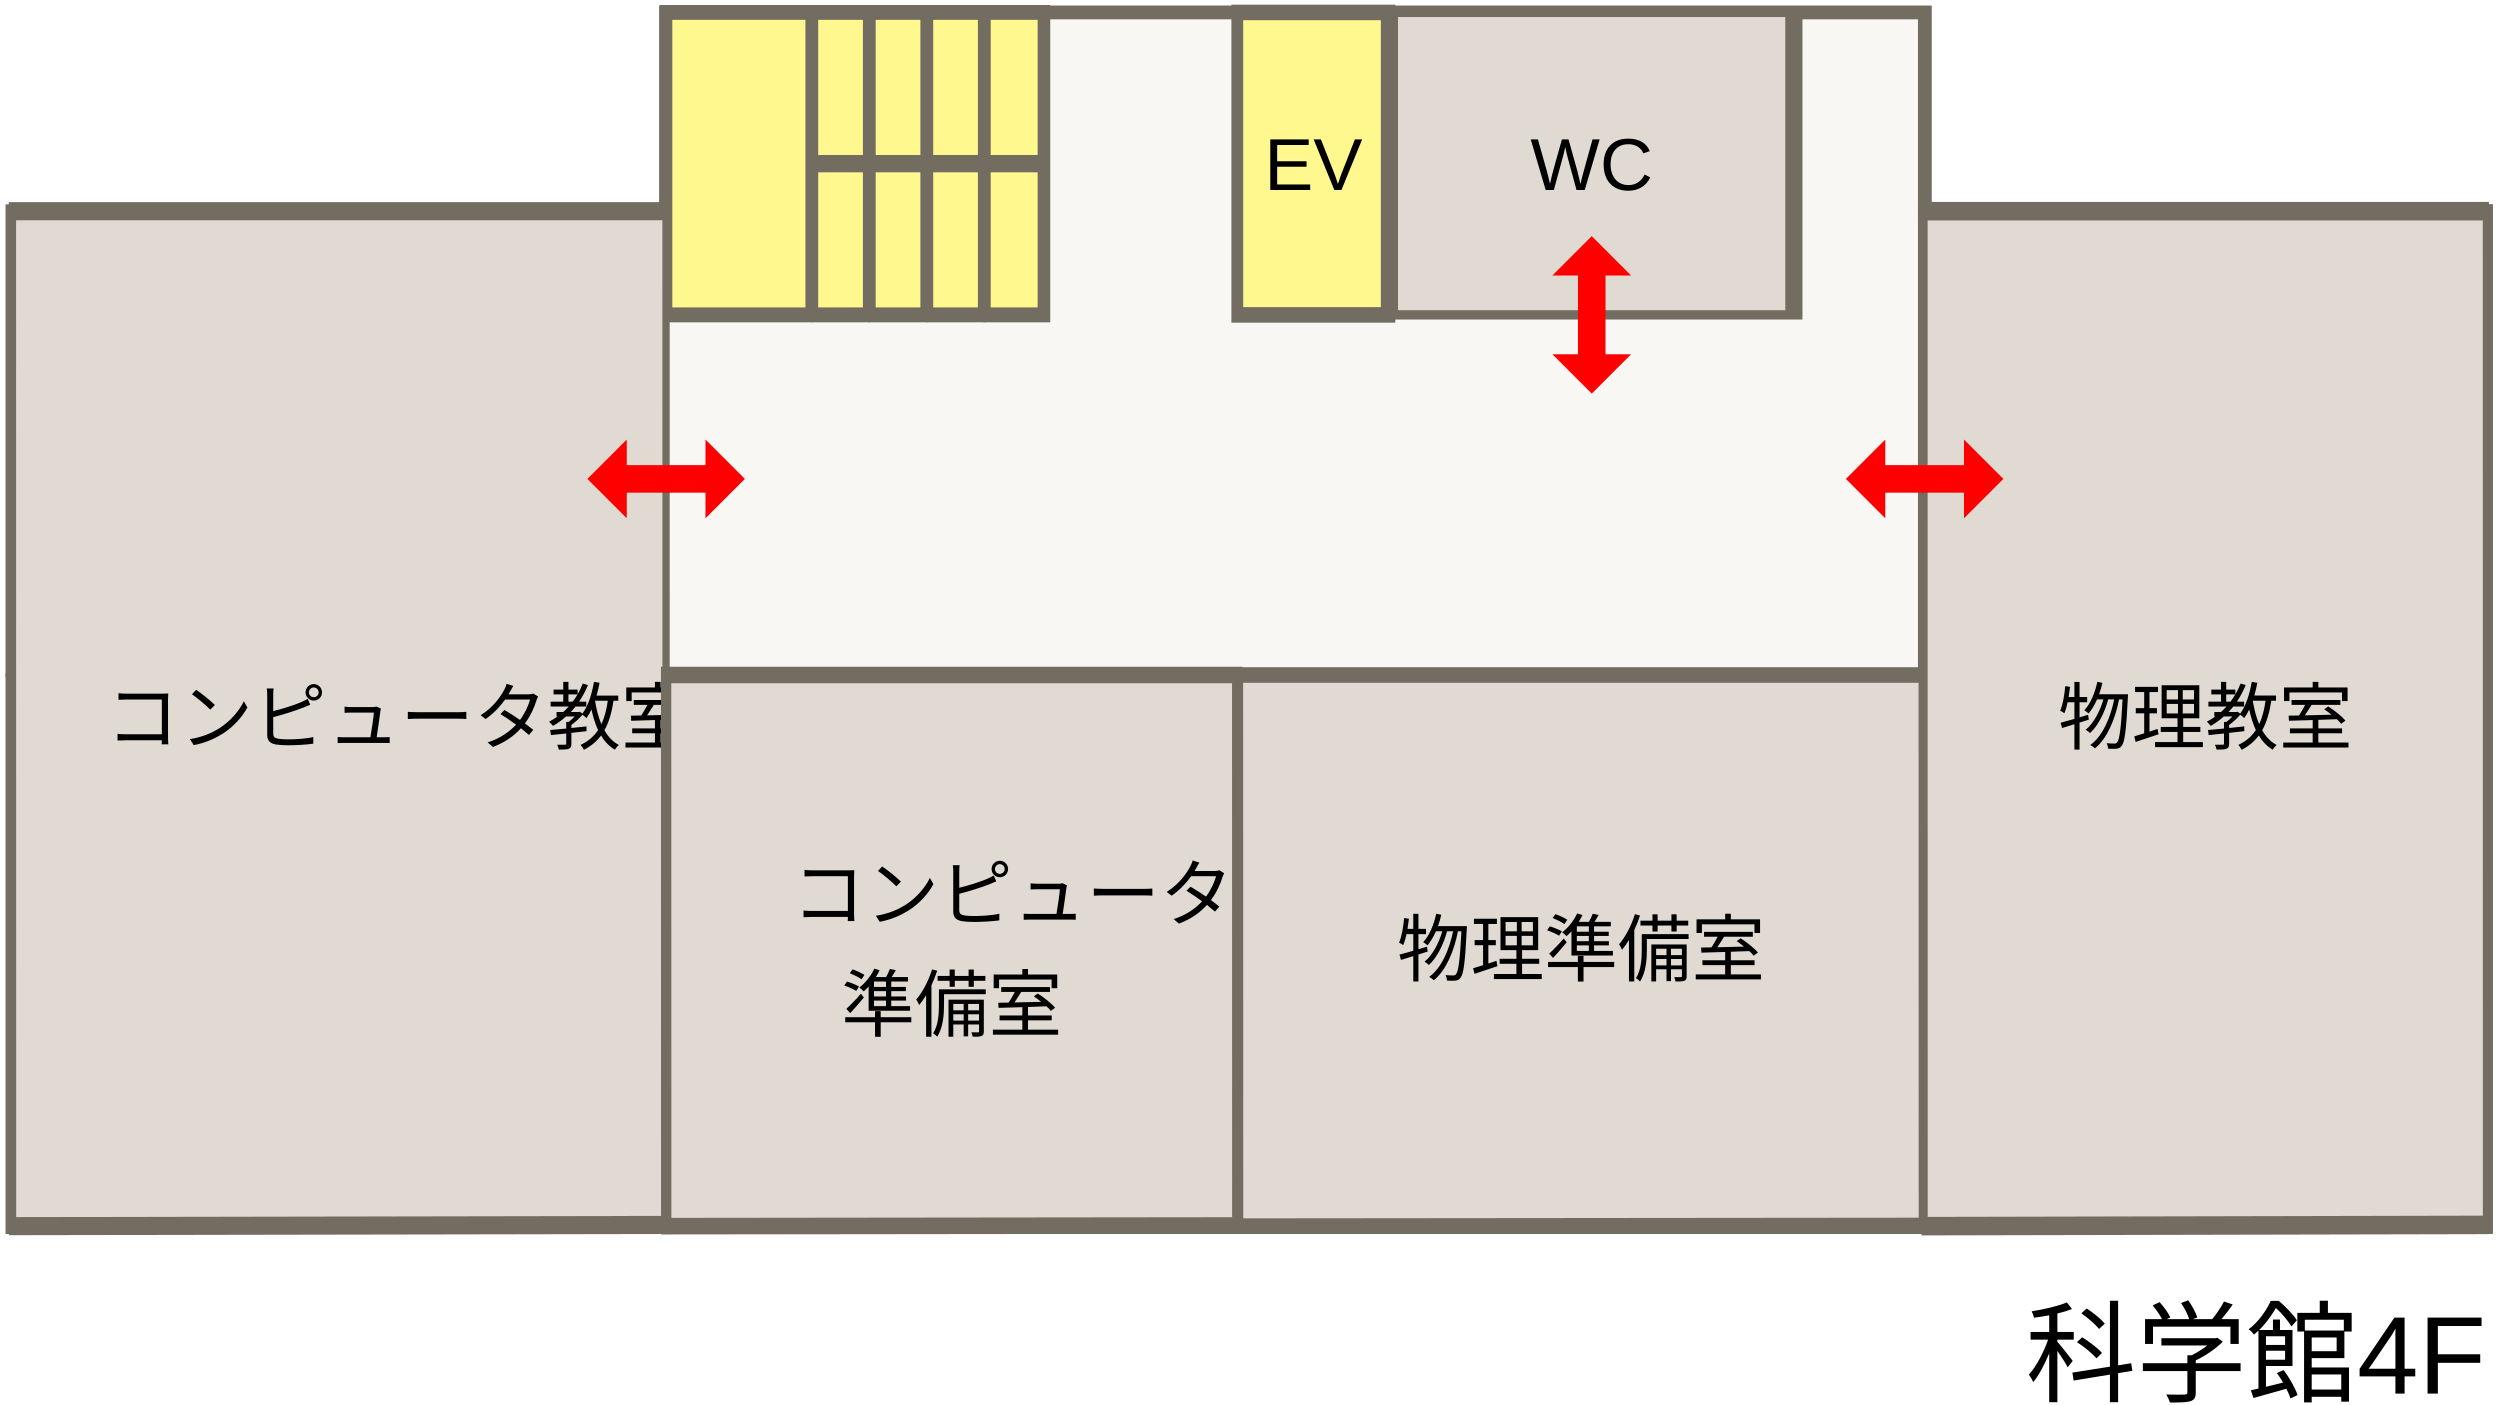
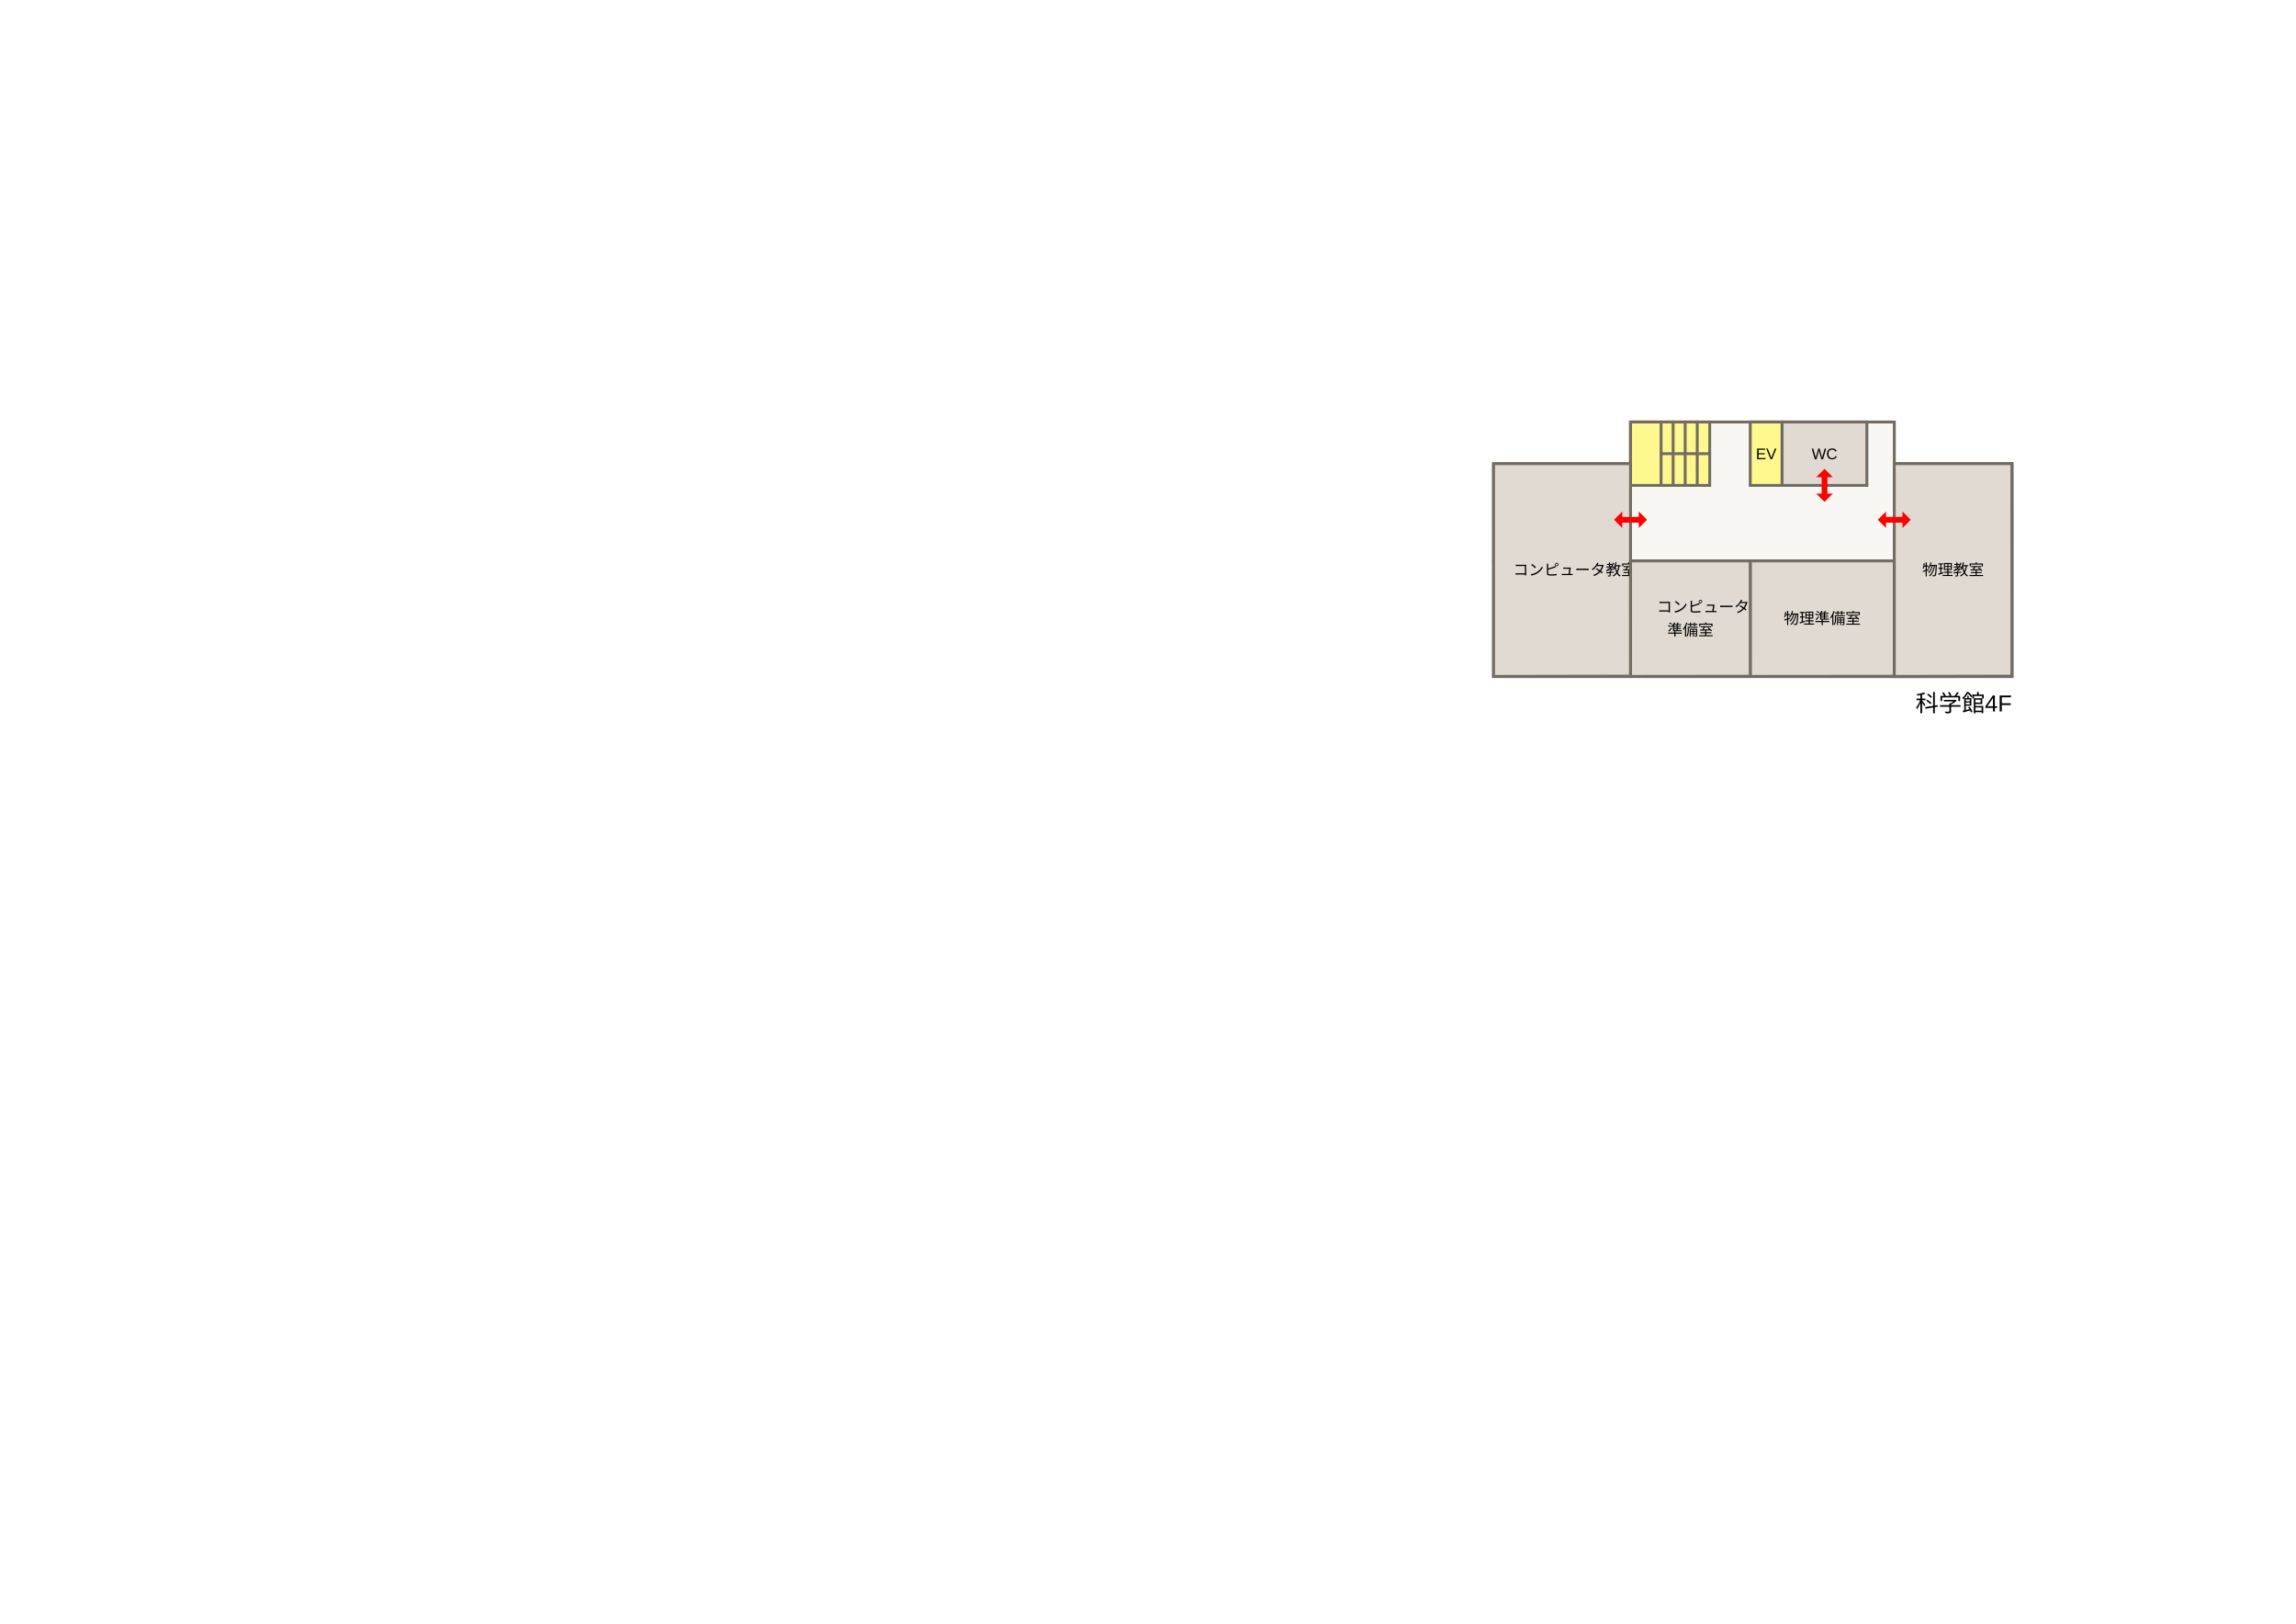
- <svg xmlns="http://www.w3.org/2000/svg" width="100%" height="100%" viewBox="0 0 1132 636" version="1.1" xml:space="preserve" style="fill-rule:evenodd;clip-rule:evenodd;stroke-linecap:round;stroke-miterlimit:1.5;">
-   <g transform="matrix(1,0,0,1,-3221.52,-906.0262)">
-     <g id="_5F">
-       <path d="M3227.153,1001.66L3227.153,1461.66L4347.153,1461.66L4347.153,1001.66L4093.096,1001.66L4093.096,911.66L3523.096,911.66L3523.096,1001.66L3227.153,1001.66Z" style="fill:rgb(249,247,244);stroke:rgb(115,108,97);stroke-width:6.25px;" />
-       <g id="kagaku_4">
-         <path d="M3227.153,1211.66L4093.096,1211.66L4093.096,1001.66L4347.153,1001.66L4347.153,1461.232L4093.096,1461.66L4093.096,1001.66" style="fill:none;stroke:rgb(115,108,97);stroke-width:6.25px;" />
-         <g id="EV_kagaku_4" transform="matrix(0.708611,0,0,0.931319,2627.727,-1110.177)">
-           <rect x="1628.596" y="2170.938" width="97.204" height="147.04" style="fill:rgb(255,248,142);stroke:rgb(115,108,97);stroke-width:7.55px;" />
-           <g transform="matrix(1.411212,0,0,1.073746,-3561.011,-170.6838)">
-             <g transform="matrix(33.33333,0,0,33.33333,3734.085,2261.207)">
-                         </g>
-             <text x="3689.618px" y="2261.207px" style="font-family:'ArialMT', 'Arial', sans-serif;font-size:33.333px;">EV</text>
-           </g>
-         </g>
-         <g id="WC_kagaku_4" transform="matrix(1.252769,0,0,0.677158,-703.4352,-521.0375)">
-           <g transform="matrix(-1,0,0,1,5407.325,-56.05902)">
-             <rect x="1625.923" y="2171.808" width="146.188" height="202.229" style="fill:rgb(224,218,211);stroke:rgb(115,108,97);stroke-width:6.21px;" />
-           </g>
-           <g transform="matrix(0.798232,0,0,1.476759,699.787,-1104.764)">
-             <g transform="matrix(33.33333,0,0,33.33333,3796.79,2261.207)">
-                         </g>
-             <text x="3741.257px" y="2261.207px" style="font-family:'ArialMT', 'Arial', sans-serif;font-size:33.333px;">WC</text>
-           </g>
-         </g>
-         <g id="stairs_kagaku_4" transform="matrix(0,-1,1,0,1416.056,2932.734)">
-           <g transform="matrix(1,0,0,0.846143,234.071,276.7488)">
-             <rect x="1650.063" y="2163.099" width="136.941" height="202.229" style="fill:rgb(255,248,142);stroke:rgb(115,108,97);stroke-width:6.75px;" />
-           </g>
-           <g transform="matrix(1,0,0,0.51974,-1897.336,1073.408)">
-             <path d="M3849.94,2317.978L3849.94,2115.749" style="fill:none;stroke:rgb(115,108,97);stroke-width:7.84px;" />
-           </g>
-           <g transform="matrix(1,0,0,0.867828,-1897.336,327.2972)">
-             <path d="M3781.469,2216.864L3918.41,2216.864" style="fill:none;stroke:rgb(115,108,97);stroke-width:6.68px;" />
-           </g>
-           <g transform="matrix(1,0,0,0.867828,-1897.336,301.2624)">
-             <path d="M3781.469,2216.864L3918.41,2216.864" style="fill:none;stroke:rgb(115,108,97);stroke-width:6.68px;" />
-           </g>
-           <g transform="matrix(1,0,0,0.867828,-1897.336,275.2275)">
-             <path d="M3781.469,2216.864L3918.41,2216.864" style="fill:none;stroke:rgb(115,108,97);stroke-width:6.68px;" />
-           </g>
-           <g transform="matrix(1,0,0,0.867828,-1897.336,249.1927)">
-             <path d="M3781.469,2216.864L3918.41,2216.864" style="fill:none;stroke:rgb(115,108,97);stroke-width:6.68px;" />
-           </g>
-         </g>
-         <g id="computer" transform="matrix(1,0,0,1.772382,-416.4384,-3161.796)">
-           <g transform="matrix(1.002995,0,0,1.404396,1911.783,-1054.815)">
-             <path d="M1726.636,2423.738L2021.695,2423.738L2021.742,2608.148L1726.684,2608.37L1726.636,2423.738Z" style="fill:rgb(224,218,211);stroke:rgb(115,108,97);stroke-width:3.29px;" />
-           </g>
-           <g transform="matrix(1,0,0,0.564213,-33.77224,1118.64)">
-             <text x="3719.653px" y="2421.912px" style="font-family:'MS-UIGothic', 'MS UI Gothic', sans-serif;font-size:33.333px;">コンピュータ教室</text>
-           </g>
-         </g>
-         <g id="butsuri_junbi" transform="matrix(1.051339,0,0,1,-48.88155,-1147.138)">
-           <g transform="matrix(1.002995,0,0,1.404396,1911.783,-1054.815)">
-             <path d="M1726.636,2430.662L2021.695,2430.662L2021.742,2608.148L1726.684,2608.37L1726.636,2430.662Z" style="fill:rgb(224,218,211);stroke:rgb(115,108,97);stroke-width:5.03px;" />
-           </g>
-           <g transform="matrix(0.951168,0,0,1,145.8023,178.0001)">
-             <text x="3749.646px" y="2316.912px" style="font-family:'MS-UIGothic', 'MS UI Gothic', sans-serif;font-size:33.333px;">物理準備室</text>
-           </g>
-         </g>
-         <g id="computer_junbi" transform="matrix(0.87376,0,0,1,339.5169,-1147.138)">
-           <g transform="matrix(1.002995,0,0,1.404396,1911.783,-1054.815)">
-             <path d="M1726.636,2430.662L2021.695,2430.662L2021.742,2608.148L1726.684,2608.37L1726.636,2430.662Z" style="fill:rgb(224,218,211);stroke:rgb(115,108,97);stroke-width:5.34px;" />
-           </g>
-           <g transform="matrix(1.144478,0,0,1,-565.0789,178.0001)">
-             <text x="3734.307px" y="2291.912px" style="font-family:'MS-UIGothic', 'MS UI Gothic', sans-serif;font-size:33.333px;">コンピュータ</text>
-             <text x="3756.703px" y="2341.912px" style="font-family:'MS-UIGothic', 'MS UI Gothic', sans-serif;font-size:33.333px;">準備室</text>
-           </g>
-         </g>
-         <g id="butsuri" transform="matrix(0.858813,0,0,1.84144,963.7896,-3341.924)">
-           <g transform="matrix(1.002995,0,0,1.404396,1911.783,-1054.815)">
-             <path d="M1726.636,2430.662L2021.695,2430.662L2021.742,2608.148L1726.684,2608.37L1726.636,2430.662Z" style="fill:rgb(224,218,211);stroke:rgb(115,108,97);stroke-width:3.24px;" />
-           </g>
-           <g transform="matrix(1.164398,0,0,0.543053,-638.331,1174.508)">
-             <text x="3737.824px" y="2421.912px" style="font-family:'MS-UIGothic', 'MS UI Gothic', sans-serif;font-size:33.333px;">物理教室</text>
-           </g>
-         </g>
-         <g transform="matrix(1,0,0,1,0.234342,-4.431237)">
-           <path d="M3505.083,1133.547L3505.083,1145.133L3487.257,1127.308L3505.083,1109.482L3505.083,1121.068L3540.735,1121.068L3540.735,1109.482L3558.561,1127.308L3540.735,1145.133L3540.735,1133.547L3505.083,1133.547Z" style="fill:rgb(255,0,0);" />
-         </g>
-         <g transform="matrix(1,0,0,1,570.0852,-4.431237)">
-           <path d="M3505.083,1133.547L3505.083,1145.133L3487.257,1127.308L3505.083,1109.482L3505.083,1121.068L3540.735,1121.068L3540.735,1109.482L3558.561,1127.308L3540.735,1145.133L3540.735,1133.547L3505.083,1133.547Z" style="fill:rgb(255,0,0);" />
-         </g>
-         <g transform="matrix(-0,-1,1,-0,2814.952,4571.509)">
-           <path d="M3505.083,1133.547L3505.083,1145.133L3487.257,1127.308L3505.083,1109.482L3505.083,1121.068L3540.735,1121.068L3540.735,1109.482L3558.561,1127.308L3540.735,1145.133L3540.735,1133.547L3505.083,1133.547Z" style="fill:rgb(255,0,0);" />
+ <svg xmlns="http://www.w3.org/2000/svg" width="100%" height="100%" viewBox="0 0 4961 3508" version="1.1" xml:space="preserve" style="fill-rule:evenodd;clip-rule:evenodd;stroke-linecap:round;stroke-miterlimit:1.5;">
+   <g id="_5F">
+     <path d="M3227.153,1001.66L3227.153,1461.66L4347.153,1461.66L4347.153,1001.66L4093.096,1001.66L4093.096,911.66L3523.096,911.66L3523.096,1001.66L3227.153,1001.66Z" style="fill:#f9f7f4;stroke:#736c61;stroke-width:6.25px;" />
+     <g id="kagaku_4">
+       <path d="M3227.153,1211.66L4093.096,1211.66L4093.096,1001.66L4347.153,1001.66L4347.153,1461.232L4093.096,1461.66L4093.096,1001.66" style="fill:none;stroke:#736c61;stroke-width:6.25px;" />
+       <g id="EV_kagaku_4">
+         <rect x="3781.768" y="911.66" width="68.88" height="136.941" style="fill:#fff88e;stroke:#736c61;stroke-width:6.25px;" />
+         <g transform="matrix(33.33333,0,0,33.33333,3838.441,992.0687)">
+                 </g>
+         <text x="3793.974px" y="992.069px" style="font-family:'ArialMT', 'Arial', sans-serif;font-size:33.333px;">EV</text>
+       </g>
+       <g id="WC_kagaku_4">
+         <rect x="3850.648" y="911.66" width="183.14" height="136.941" style="fill:#e0dad3;stroke:#736c61;stroke-width:6.25px;" />
+         <g transform="matrix(33.33333,0,0,33.33333,3970.027,992.0687)">
+                 </g>
+         <text x="3914.493px" y="992.069px" style="font-family:'ArialMT', 'Arial', sans-serif;font-size:33.333px;">WC</text>
+       </g>
+       <g id="stairs_kagaku_4">
+         <path d="M3523.096,1048.601L3523.096,911.66L3694.21,911.66L3694.21,1048.601L3523.096,1048.601Z" style="fill:#fff88e;stroke:#736c61;stroke-width:6.25px;" />
+         <path d="M3694.21,980.13L3589.104,980.13" style="fill:none;stroke:#736c61;stroke-width:6.25px;" />
+         <path d="M3667.208,1048.601L3667.208,911.66" style="fill:none;stroke:#736c61;stroke-width:6.25px;" />
+         <path d="M3641.173,1048.601L3641.173,911.66" style="fill:none;stroke:#736c61;stroke-width:6.25px;" />
+         <path d="M3615.138,1048.601L3615.138,911.66" style="fill:none;stroke:#736c61;stroke-width:6.25px;" />
+         <path d="M3589.104,1048.601L3589.104,911.66" style="fill:none;stroke:#736c61;stroke-width:6.25px;" />
+       </g>
+       <g id="computer">
+         <path d="M3227.153,1001.66L3523.096,1001.66L3523.143,1460.68L3227.201,1461.232L3227.153,1001.66Z" style="fill:#e0dad3;stroke:#736c61;stroke-width:6.25px;" />
+         <text x="3269.443px" y="1242.774px" style="font-family:'MS-UIGothic', 'MS UI Gothic', sans-serif;font-size:33.333px;">コンピュータ教室</text>
+       </g>
+       <g id="butsuri_junbi">
+         <path d="M3781.768,1211.66L4092.903,1211.66L4092.953,1460.921L3781.817,1461.232L3781.768,1211.66Z" style="fill:#e0dad3;stroke:#736c61;stroke-width:6.25px;" />
+         <text x="3854.052px" y="1347.774px" style="font-family:'MS-UIGothic', 'MS UI Gothic', sans-serif;font-size:33.333px;">物理準備室</text>
+       </g>
+       <g id="computer_junbi">
+         <path d="M3523.143,1211.66L3781.726,1211.66L3781.768,1460.921L3523.185,1461.232L3523.143,1211.66Z" style="fill:#e0dad3;stroke:#736c61;stroke-width:6.25px;" />
+         <g transform="matrix(1,0,0,1,-154.2267,-969.1379)">
+           <text x="3734.307px" y="2291.912px" style="font-family:'MS-UIGothic', 'MS UI Gothic', sans-serif;font-size:33.333px;">コンピュータ</text>
+           <text x="3756.703px" y="2341.912px" style="font-family:'MS-UIGothic', 'MS UI Gothic', sans-serif;font-size:33.333px;">準備室</text>
        </g>
      </g>
-       <g transform="matrix(1,0,0,1,0,40)">
-         <text x="4138.804px" y="1497.048px" style="font-family:'MS-UIGothic', 'MS UI Gothic', sans-serif;font-size:50px;">科学館</text>
-         <g transform="matrix(50,0,0,50,4347.153,1497.048)">
-                 </g>
-         <text x="4288.804px" y="1497.048px" style="font-family:'ArialMT', 'Arial', sans-serif;font-size:50px;">4F</text>
+       <g id="butsuri">
+         <path d="M4092.953,1001.66L4347.112,1001.66L4347.153,1460.659L4092.994,1461.232L4092.953,1001.66Z" style="fill:#e0dad3;stroke:#736c61;stroke-width:6.25px;" />
+         <text x="4153.407px" y="1242.774px" style="font-family:'MS-UIGothic', 'MS UI Gothic', sans-serif;font-size:33.333px;">物理教室</text>
      </g>
+       <path d="M3505.317,1129.115L3505.317,1140.702L3487.491,1122.876L3505.317,1105.05L3505.317,1116.637L3540.969,1116.637L3540.969,1105.05L3558.795,1122.876L3540.969,1140.702L3540.969,1129.115L3505.317,1129.115Z" style="fill:#f00;" />
+       <path d="M4075.168,1129.115L4075.168,1140.702L4057.342,1122.876L4075.168,1105.05L4075.168,1116.637L4110.82,1116.637L4110.82,1105.05L4128.646,1122.876L4110.82,1140.702L4110.82,1129.115L4075.168,1129.115Z" style="fill:#f00;" />
+       <path d="M3948.499,1066.426L3960.086,1066.426L3942.26,1084.252L3924.434,1066.426L3936.021,1066.426L3936.021,1030.775L3924.434,1030.775L3942.26,1012.949L3960.086,1030.775L3948.499,1030.775L3948.499,1066.426Z" style="fill:#f00;" />
+     </g>
+     <g transform="matrix(1,0,0,1,0,40)">
+       <text x="4138.804px" y="1497.048px" style="font-family:'MS-UIGothic', 'MS UI Gothic', sans-serif;font-size:50px;">科学館</text>
+       <g transform="matrix(50,0,0,50,4347.153,1497.048)">
+             </g>
+       <text x="4288.804px" y="1497.048px" style="font-family:'ArialMT', 'Arial', sans-serif;font-size:50px;">4F</text>
    </g>
  </g>
</svg>
